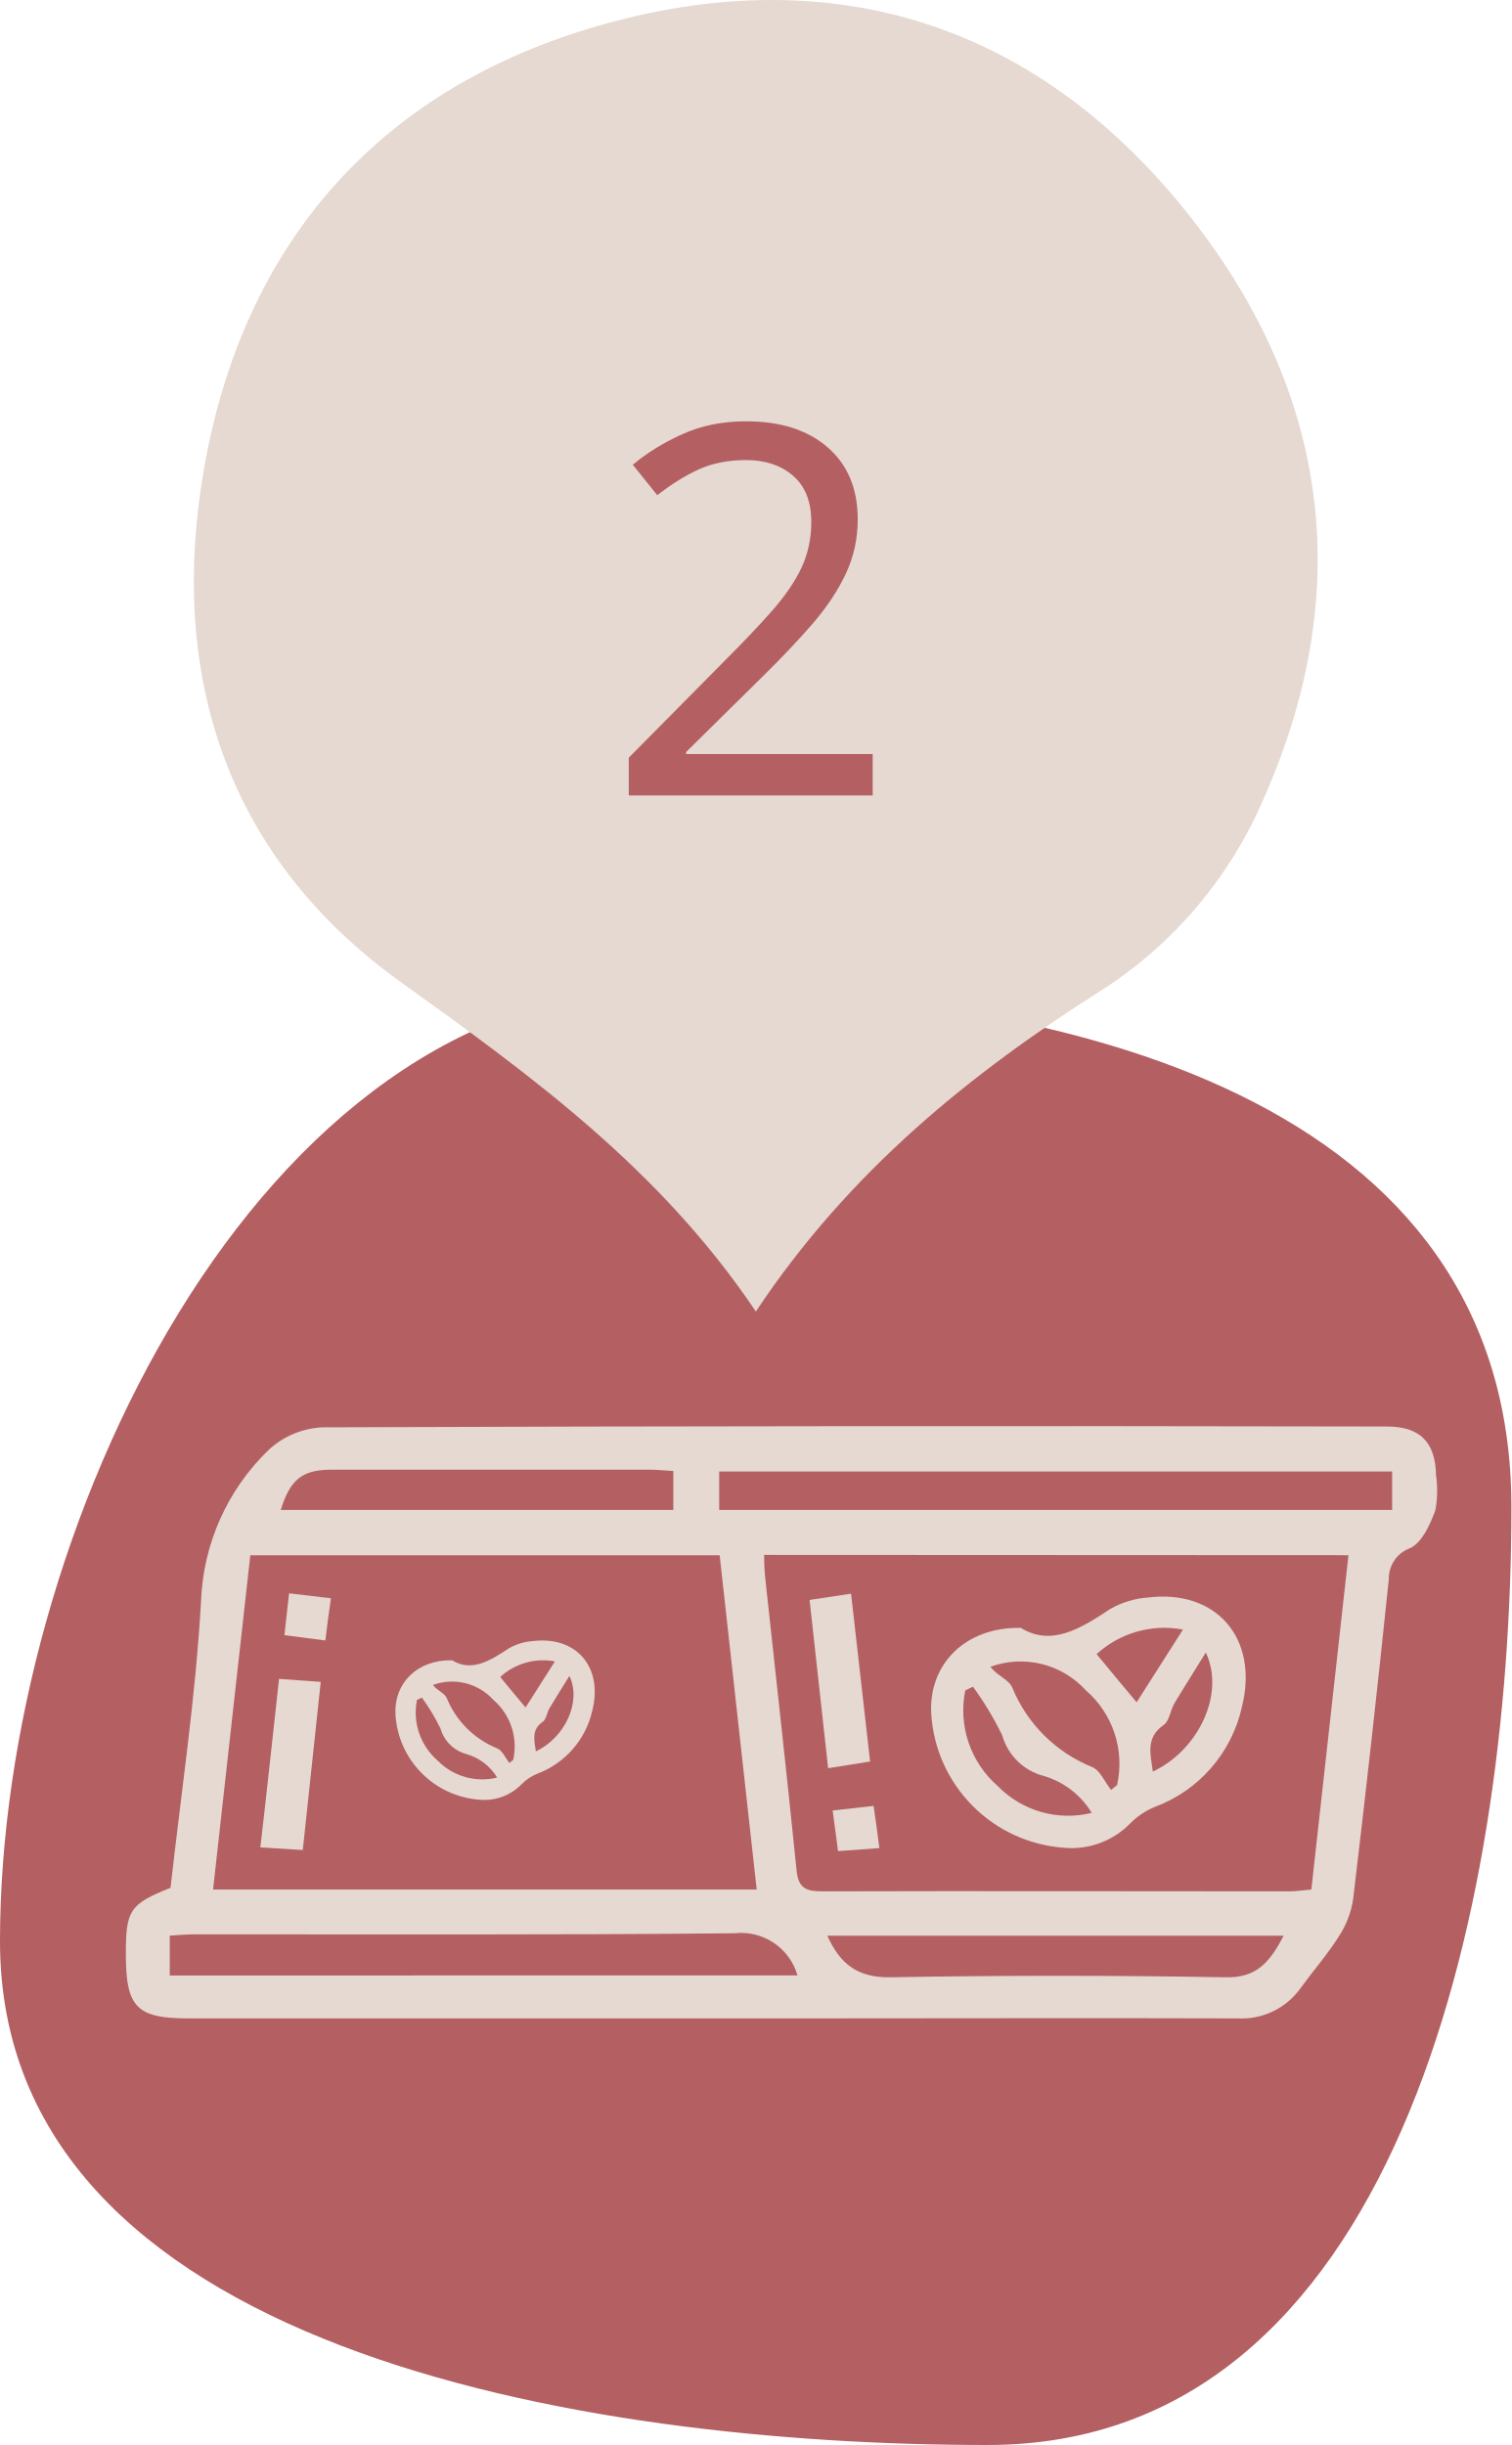
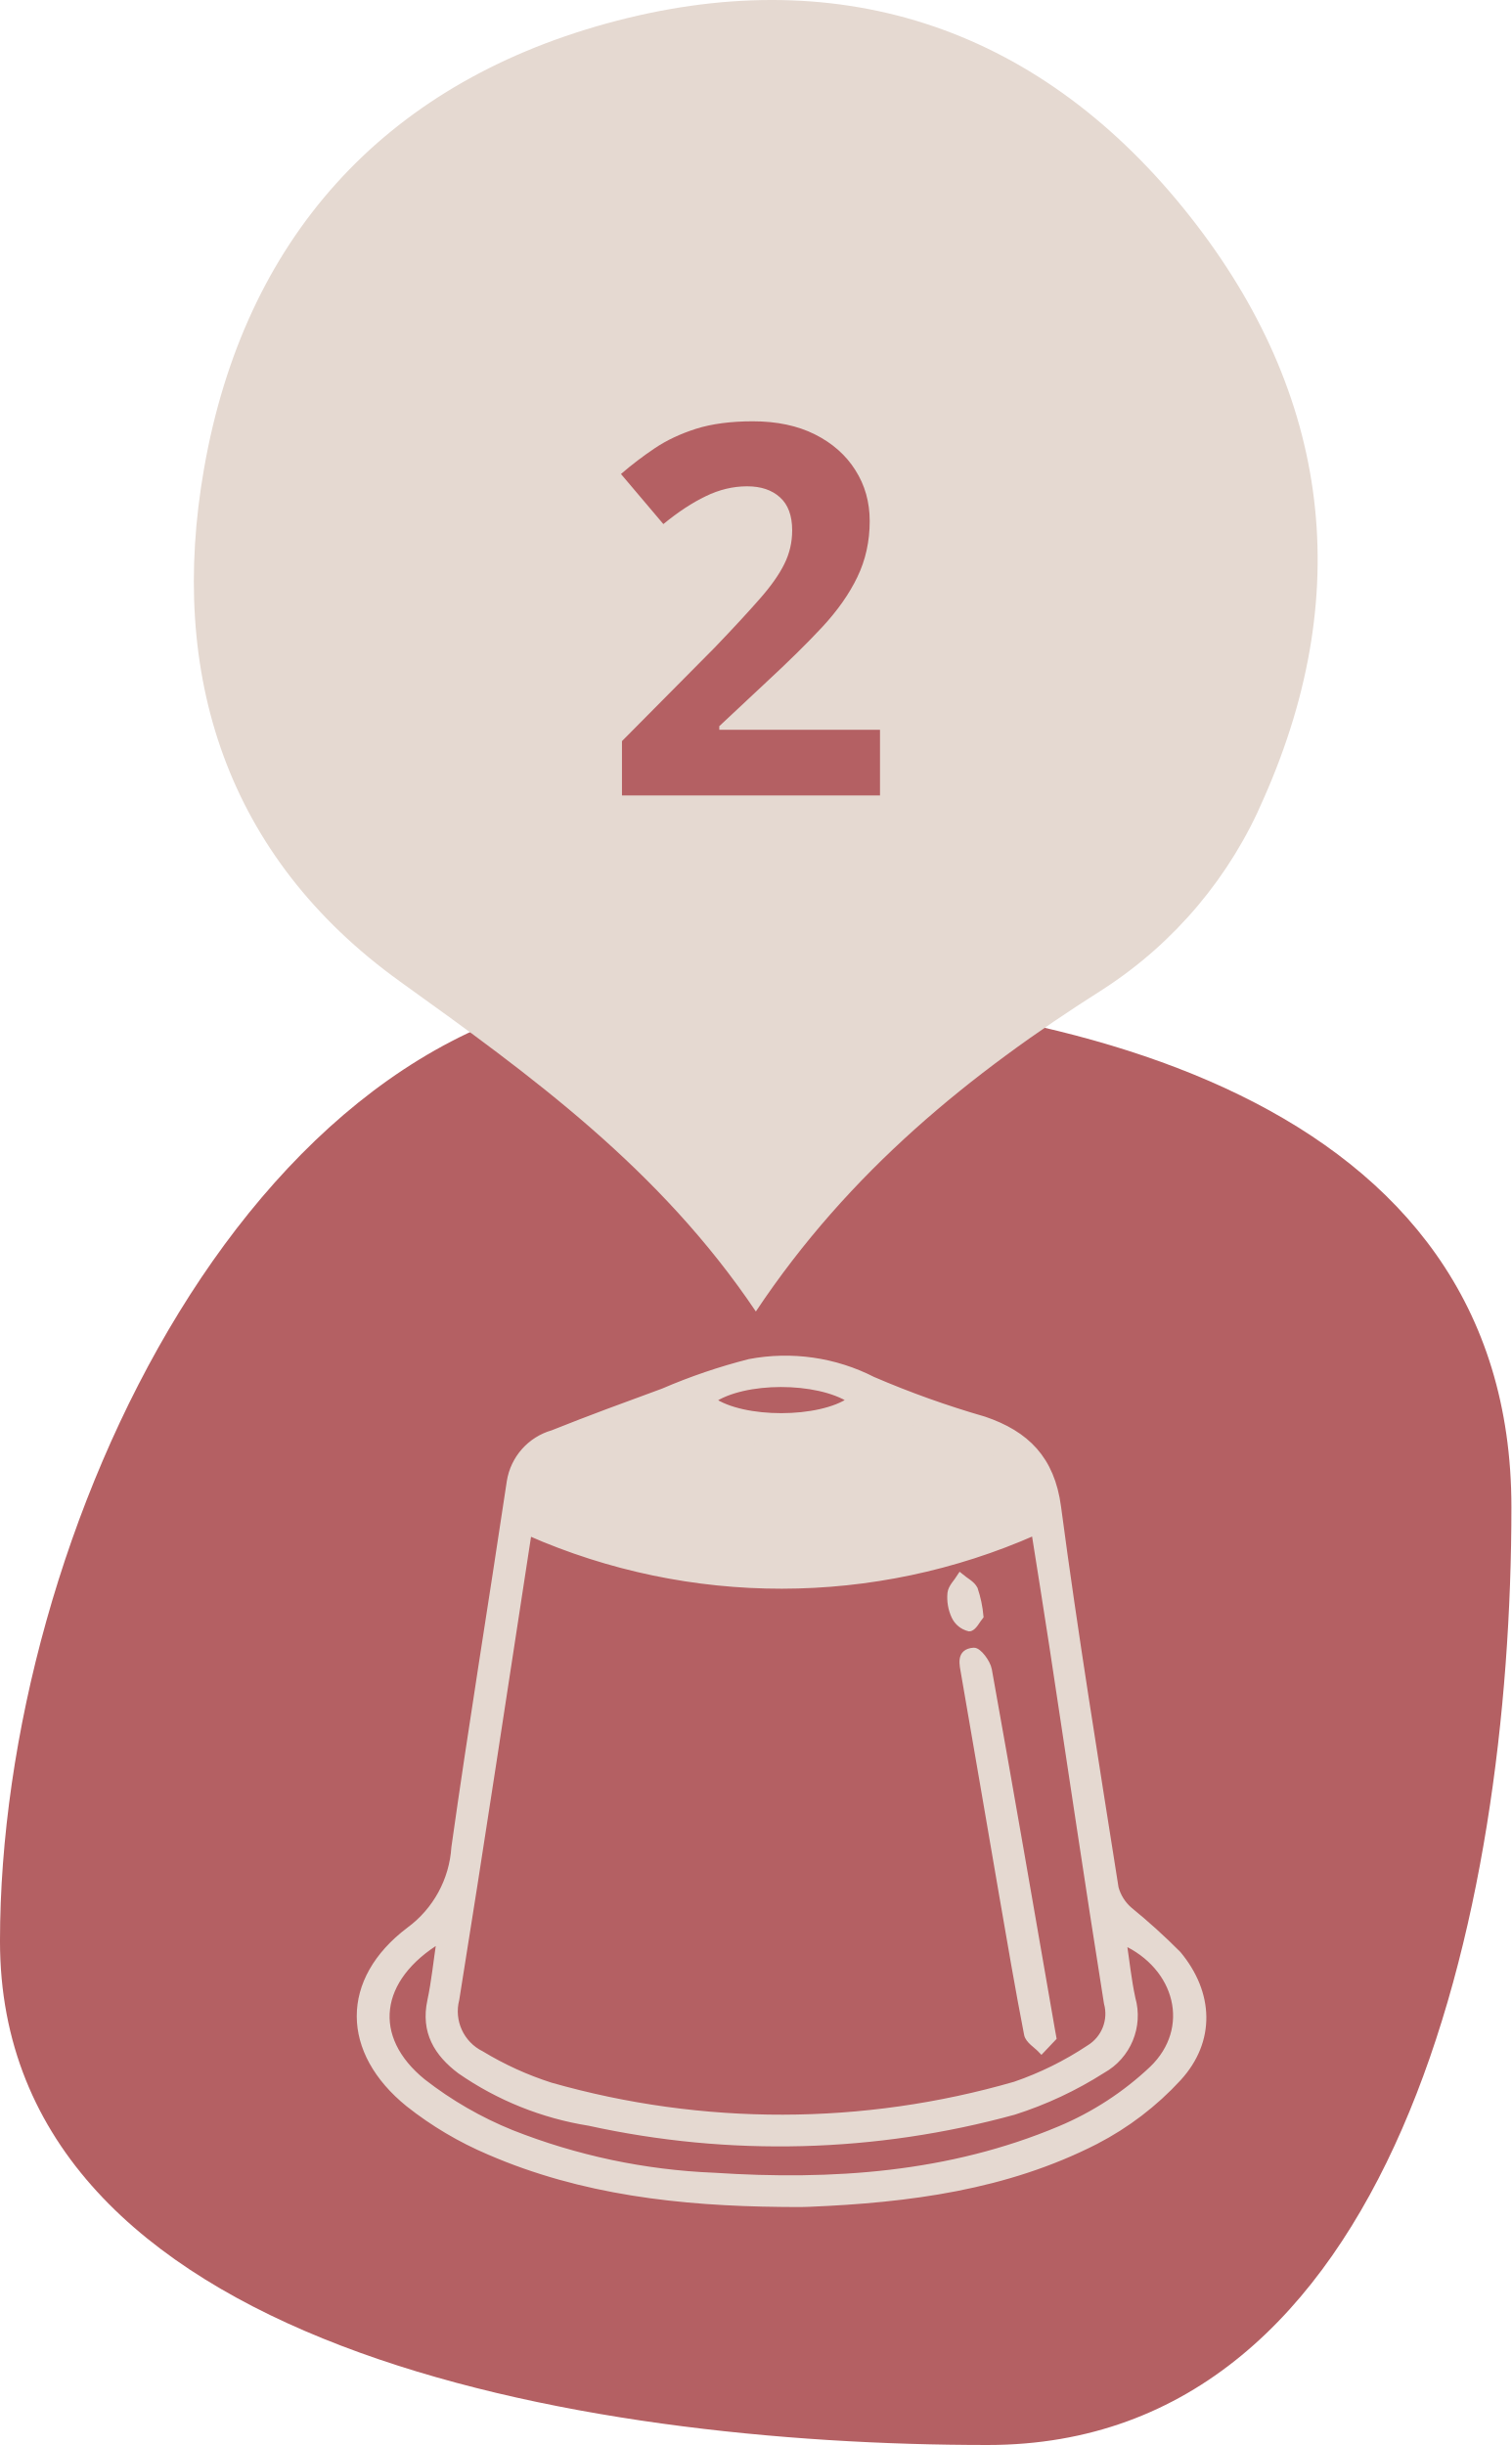
<svg xmlns="http://www.w3.org/2000/svg" width="116.968" height="189.218" viewBox="0 0 116.968 189.218">
-   <g id="Grupo_585" data-name="Grupo 585" transform="translate(-901.516 -5121.782)">
-     <g id="Grupo_224" data-name="Grupo 224" transform="translate(895.234 5198.279)">
-       <path id="Trazado_70" data-name="Trazado 70" d="M49.976-2.435c31.5,0,65.625,8.651,65.625,40.147s-9.037,72.574-40.534,72.574S-1.367,102.793-1.367,71.3,18.479-2.435,49.976-2.435Z" transform="translate(7.648 2.435)" fill="#b46063" />
+   <g transform="translate(-901.516 -5121.782)">
+     <g transform="translate(895.234 5198.279)">
+       <path d="M49.976-2.435c31.5,0,65.625,8.651,65.625,40.147s-9.037,72.574-40.534,72.574S-1.367,102.793-1.367,71.3,18.479-2.435,49.976-2.435Z" transform="translate(7.648 2.435)" fill="#b46063" />
    </g>
-     <g id="Grupo_577" data-name="Grupo 577" transform="translate(-1058.744 -77.17)">
-       <path id="Trazado_417" data-name="Trazado 417" d="M24.218,170.792c.818-7.35,1.943-14.732,2.36-22.177a17.145,17.145,0,0,1,5.227-11.706,6.574,6.574,0,0,1,4.171-1.753q41.186-.148,82.371-.063c2.582,0,3.754,1.22,3.807,3.76a8.337,8.337,0,0,1-.058,2.746c-.407,1.088-1.019,2.461-1.933,2.9A2.5,2.5,0,0,0,118.5,146.9q-1.283,12.393-2.762,24.77a7.123,7.123,0,0,1-1.1,2.872c-.871,1.394-1.97,2.64-2.941,3.976a5.613,5.613,0,0,1-4.932,2.381c-11.215-.037-22.436,0-33.651,0H25.586c-3.976,0-4.821-.866-4.826-4.911C20.749,172.519,21.05,172.059,24.218,170.792ZM70.156,145.03a17.721,17.721,0,0,0,.09,1.843c.813,7.535,1.663,15.07,2.424,22.61.148,1.447.866,1.584,2.08,1.584,12.007-.037,24.014,0,36.022,0,.57,0,1.135-.09,1.732-.143.966-8.712,1.917-17.256,2.872-25.873Zm-42.648,25.9H69.581c-.966-8.712-1.917-17.277-2.867-25.873H30.391C29.43,153.716,28.479,162.222,27.508,170.935Zm39.169-29.379h52.079v-2.978H66.677Zm6.062,36.022a4.547,4.547,0,0,0-4.868-3.263c-13.924.143-27.843.074-41.766.084-.639,0-1.278.058-1.948.1v3.084ZM110.36,174.5H75.046c.993,2.2,2.35,3.258,4.879,3.216q12.931-.227,25.873,0c2.487.084,3.5-1.193,4.562-3.21ZM63.128,138.535c-.76-.042-1.283-.1-1.8-.1h-24.7c-2.244,0-3.168.8-3.881,3.115H63.128Z" transform="translate(1949.24 5174.257)" fill="#e5d9d1" />
-       <path id="Trazado_418" data-name="Trazado 418" d="M122.406,173.127c-.486-4.43-.956-8.644-1.436-13.021l3.21-.486c.491,4.34.972,8.554,1.473,12.989Z" transform="translate(1901.943 5162.666)" fill="#e5d9d1" />
-       <path id="Trazado_419" data-name="Trazado 419" d="M127.967,193.993l-3.2.232c-.143-1.056-.264-2-.417-3.142l3.168-.354C127.682,191.812,127.809,192.789,127.967,193.993Z" transform="translate(1900.348 5147.983)" fill="#e5d9d1" />
-       <path id="Trazado_420" data-name="Trazado 420" d="M40.47,185.152c.528-4.515.966-8.718,1.447-13.042l3.226.232c-.459,4.314-.913,8.564-1.389,13.01Z" transform="translate(1939.938 5156.771)" fill="#e5d9d1" />
-       <path id="Trazado_421" data-name="Trazado 421" d="M47.168,163.219,44,162.807l.359-3.237,3.242.385C47.437,161.054,47.311,162,47.168,163.219Z" transform="translate(1938.271 5162.689)" fill="#e5d9d1" />
-       <path id="Trazado_423" data-name="Trazado 423" d="M126.744,50.963c2.358,1.462,4.622.063,6.938-1.474a6.882,6.882,0,0,1,2.928-.877c5.279-.637,8.569,3.172,7.244,8.471a10.752,10.752,0,0,1-6.788,7.755,5.81,5.81,0,0,0-1.859,1.258,6.336,6.336,0,0,1-5.082,1.887,11.088,11.088,0,0,1-10.318-10.42C119.618,53.781,122.436,50.881,126.744,50.963ZM133.729,63.5l.464-.369a7.509,7.509,0,0,0-2.417-7.335,6.824,6.824,0,0,0-7.378-1.824c.464.668,1.419.987,1.678,1.6a11.206,11.206,0,0,0,6.195,6.163C132.891,62,133.241,62.9,133.729,63.5Zm-10.688-7.987-.6.295a7.777,7.777,0,0,0,2.52,7.4,7.6,7.6,0,0,0,7.272,2.071,6.487,6.487,0,0,0-3.758-2.869,4.518,4.518,0,0,1-3.176-3.145A25.21,25.21,0,0,0,123.041,55.515Zm13.919,6.572c3.514-1.647,5.621-6.01,4.1-9.217-.9,1.466-1.69,2.693-2.429,3.931-.318.542-.393,1.376-.829,1.674C136.386,59.457,136.779,60.727,136.96,62.087Zm-1.25-5.369,3.581-5.621a7.751,7.751,0,0,0-6.682,1.9c1.108,1.352,2.17,2.618,3.1,3.73Z" transform="translate(1912.517 5273.97)" fill="#e5d9d1" />
-       <path id="Trazado_424" data-name="Trazado 424" d="M124.2,50.077c1.494.927,2.929.04,4.4-.934a4.361,4.361,0,0,1,1.856-.555c3.345-.4,5.43,2.01,4.59,5.367a6.813,6.813,0,0,1-4.3,4.914,3.681,3.681,0,0,0-1.178.8,4.015,4.015,0,0,1-3.22,1.2,7.026,7.026,0,0,1-6.538-6.6C119.683,51.862,121.469,50.024,124.2,50.077Zm4.426,7.945.294-.234a4.758,4.758,0,0,0-1.532-4.648,4.324,4.324,0,0,0-4.675-1.156c.294.423.9.625,1.063,1.014A7.1,7.1,0,0,0,127.7,56.9C128.094,57.073,128.316,57.638,128.625,58.022Zm-6.772-5.061-.381.187a4.928,4.928,0,0,0,1.6,4.69,4.814,4.814,0,0,0,4.608,1.313,4.11,4.11,0,0,0-2.381-1.818,2.863,2.863,0,0,1-2.012-1.993A15.974,15.974,0,0,0,121.853,52.961Zm8.819,4.164c2.227-1.044,3.562-3.808,2.6-5.841-.573.929-1.071,1.706-1.539,2.491-.2.344-.249.872-.526,1.061C130.308,55.459,130.558,56.263,130.672,57.125Zm-.792-3.4,2.269-3.562a4.911,4.911,0,0,0-4.234,1.205c.7.857,1.375,1.659,1.965,2.364Z" transform="translate(1871.055 5277.365)" fill="#e5d9d1" />
+     <g transform="translate(-1107.483 -75.218)">
+       <path d="M150.85,131.24c-7.44-11.06-17.39-18.25-27.5-25.51-13.5-9.69-18-23.81-15.2-39.75,3.1-17.67,13.8-29.63,31.11-34.41,17.67-4.88,33.14.06,44.69,14.3,11.1,13.69,13.5,29.2,6.21,45.65a33,33,0,0,1-12.39,14.75C167.42,112.83,158.08,120.38,150.85,131.24Zm.66-11.54c2.9-2.76,6.23-6.34,10-9.41s8.33-5.54,12.11-8.77c3.46-3,7-6.21,9.37-10,9-14.29,5.44-34.27-7.66-46a36.79,36.79,0,0,0-47.2-1.67c-19.13,15-19.31,44.11-.5,57.59,8.05,5.79,15.78,12.05,23.88,18.26Z" transform="translate(1916.644 5167.257)" fill="#e5d9d1" />
+       <path d="M2051.631,5203.611l-18.347,16.054-5.963,22.016,5.963,19.264,13.3,14.219s15.595,12.843,17.429,13.76,11.467-3.211,11.467-3.211,13.76-10.091,15.136-12.384,9.632-11.925,11.008-14.677,8.256-12.843,7.8-16.971-10.55-27.062-10.55-27.062l-26.6-14.678Z" transform="translate(-0.383 -0.941)" fill="#e5d9d1" />
+       <text transform="translate(2068 5258.558)" fill="#b46063" font-size="40" font-family="Gotham-Bold, Gotham" font-weight="700">
+         <tspan x="-12.46" y="0">2</tspan>
+       </text>
    </g>
-     <g id="Grupo_576" data-name="Grupo 576" transform="translate(-1107.483 -75.218)">
-       <path id="Trazado_422" data-name="Trazado 422" d="M150.85,131.24c-7.44-11.06-17.39-18.25-27.5-25.51-13.5-9.69-18-23.81-15.2-39.75,3.1-17.67,13.8-29.63,31.11-34.41,17.67-4.88,33.14.06,44.69,14.3,11.1,13.69,13.5,29.2,6.21,45.65a33,33,0,0,1-12.39,14.75C167.42,112.83,158.08,120.38,150.85,131.24Zm.66-11.54c2.9-2.76,6.23-6.34,10-9.41s8.33-5.54,12.11-8.77c3.46-3,7-6.21,9.37-10,9-14.29,5.44-34.27-7.66-46a36.79,36.79,0,0,0-47.2-1.67c-19.13,15-19.31,44.11-.5,57.59,8.05,5.79,15.78,12.05,23.88,18.26Z" transform="translate(1916.644 5167.257)" fill="#e5d9d1" />
-       <path id="Trazado_425" data-name="Trazado 425" d="M2051.631,5203.611l-18.347,16.054-5.963,22.016,5.963,19.264,13.3,14.219s15.595,12.843,17.429,13.76,11.467-3.211,11.467-3.211,13.76-10.091,15.136-12.384,9.632-11.925,11.008-14.677,8.256-12.843,7.8-16.971-10.55-27.062-10.55-27.062l-26.6-14.678Z" transform="translate(-0.383 -0.941)" fill="#e5d9d1" />
-       <text id="_2" data-name="2" transform="translate(2068 5258.558)" fill="#b46063" font-size="40" font-family="Gotham-Medium, Gotham" font-weight="500">
-         <tspan x="-12.26" y="0">2</tspan>
-       </text>
+     <g transform="translate(470.439 4880.877)">
+       <path d="M491.484,411.448c-7.738-.08-15.364-.921-22.538-4.03a27.146,27.146,0,0,1-6.235-3.694c-5-4.042-5.082-9.566.046-13.44a8.626,8.626,0,0,0,3.5-6.4c1.335-9.455,2.878-18.881,4.29-28.326a4.639,4.639,0,0,1,3.3-3.723c2.831-1.133,5.7-2.185,8.56-3.233a44.455,44.455,0,0,1,6.677-2.272,14.865,14.865,0,0,1,9.541,1.37,72.96,72.96,0,0,0,8.607,3.078c3.266,1.106,5.218,3.048,5.708,6.742,1.305,9.858,2.91,19.677,4.456,29.5a3.479,3.479,0,0,0,1.093,1.721,48.174,48.174,0,0,1,3.749,3.395c2.52,3.024,2.664,6.7.021,9.585a23.118,23.118,0,0,1-6.391,4.88c-6.928,3.547-14.5,4.522-22.18,4.839C492.955,411.474,492.219,411.448,491.484,411.448ZM472.013,359.5c.033-.066-.045.027-.061.13-1.849,12-3.65,24.009-5.579,36a3.7,3.7,0,0,0,1.943,4.246,25.121,25.121,0,0,0,5.366,2.445,65.261,65.261,0,0,0,35.952-.071,25.035,25.035,0,0,0,5.729-2.83,3.12,3.12,0,0,0,1.394-3.507c-1.466-9.2-2.822-18.421-4.225-27.633-.462-3.037-.953-6.07-1.386-8.817A48.48,48.48,0,0,1,472.013,359.5Zm19.654,2.1c5.488-.215,11.046-.474,16.136-3,1.1-.544,2.566-1.807,2.552-2.72-.014-.933-1.482-2.189-2.591-2.691-2.562-1.159-5.288-1.963-7.962-2.867a1.339,1.339,0,0,0-1.031.15c-4.21,2.845-8.762,2.626-13.079.779a5.041,5.041,0,0,0-4.57-.106c-.822.371-1.688.643-2.528.975-1.575.622-3.2,1.146-4.7,1.912-1.745.89-1.879,2.27-.357,3.468a12.281,12.281,0,0,0,3.081,1.729C481.431,361.122,486.507,361.441,491.667,361.6Zm-26.545,29.41c-4.969,2.987-5.546,7.6-1.321,11.023a28.669,28.669,0,0,0,6.846,3.951,47.841,47.841,0,0,0,15.674,3.318c9.167.6,18.223-.007,26.787-3.612a23.856,23.856,0,0,0,7.153-4.659c3.254-3.131,2.041-7.933-2.252-9.87.231,1.515.376,2.974.686,4.4a4.832,4.832,0,0,1-2.3,5.548,29.28,29.28,0,0,1-6.85,3.209,68.556,68.556,0,0,1-32.871.851,24.177,24.177,0,0,1-9.977-4.009c-1.791-1.346-2.812-3.03-2.3-5.41C464.713,394.27,464.861,392.752,465.122,391.013Zm31.808-41.76c-2.608-1.68-8.292-1.67-10.751.019C488.569,350.945,494.542,350.934,496.93,349.253Z" transform="translate(0 0)" fill="#e5d9d1" stroke="#e5d9d1" stroke-width="0.5" />
+       <path d="M506.272,366.147c-5.16-.162-10.235-.48-15.049-2.37a12.281,12.281,0,0,1-3.081-1.729c-1.523-1.2-1.388-2.578.357-3.468,1.5-.766,3.127-1.29,4.7-1.912.84-.332,1.706-.6,2.528-.975a5.041,5.041,0,0,1,4.57.106c4.317,1.848,8.87,2.067,13.079-.779a1.339,1.339,0,0,1,1.031-.15c2.674.9,5.4,1.708,7.962,2.867,1.109.5,2.577,1.758,2.591,2.691.014.912-1.454,2.176-2.552,2.72C517.318,365.672,511.76,365.932,506.272,366.147Zm11.866-3.692a2.523,2.523,0,0,0-.311-.672c-1.644-1.7-3.283-3.407-4.989-5.045a1.192,1.192,0,0,0-1.164.044,1.388,1.388,0,0,0-.09,1.291c1.6,1.744,3.262,3.425,4.957,5.073a1.239,1.239,0,0,0,1.063.066C517.845,363.123,517.966,362.717,518.138,362.455Z" transform="translate(-14.605 -4.544)" fill="#e5d9d1" stroke="#e5d9d1" stroke-width="0.5" />
+       <path d="M562.871,422.978l-.908.958c-.377-.4-1-.759-1.093-1.219-.7-3.6-1.313-7.216-1.938-10.83-.98-5.672-1.943-11.346-2.927-17.017-.138-.8-.418-1.746.717-1.83.36-.026,1.052.893,1.154,1.459,1.667,9.273,3.265,18.559,4.879,27.841C562.776,422.451,562.8,422.562,562.871,422.978Z" transform="translate(-50.29 -24.37)" fill="#e5d9d1" stroke="#e5d9d1" stroke-width="0.5" />
+       <path d="M556.2,384.158c-.214.249-.536.922-.854.92a1.669,1.669,0,0,1-1.124-.912,3.435,3.435,0,0,1-.308-1.8c.051-.448.484-.852.747-1.276.38.319.9.567,1.1.974A9.218,9.218,0,0,1,556.2,384.158Z" transform="translate(-49.263 -18.172)" fill="#e5d9d1" stroke="#e5d9d1" stroke-width="0.5" />
+       <path d="M544.414,364.379c-.172.262-.294.668-.534.758a1.239,1.239,0,0,1-1.063-.066c-1.695-1.648-3.362-3.329-4.957-5.073a1.388,1.388,0,0,1,.09-1.291,1.192,1.192,0,0,1,1.164-.044c1.706,1.637,3.345,3.345,4.989,5.045A2.524,2.524,0,0,1,544.414,364.379Z" transform="translate(-40.881 -6.468)" fill="#e5d9d1" stroke="#e5d9d1" stroke-width="0.5" />
    </g>
  </g>
</svg>
